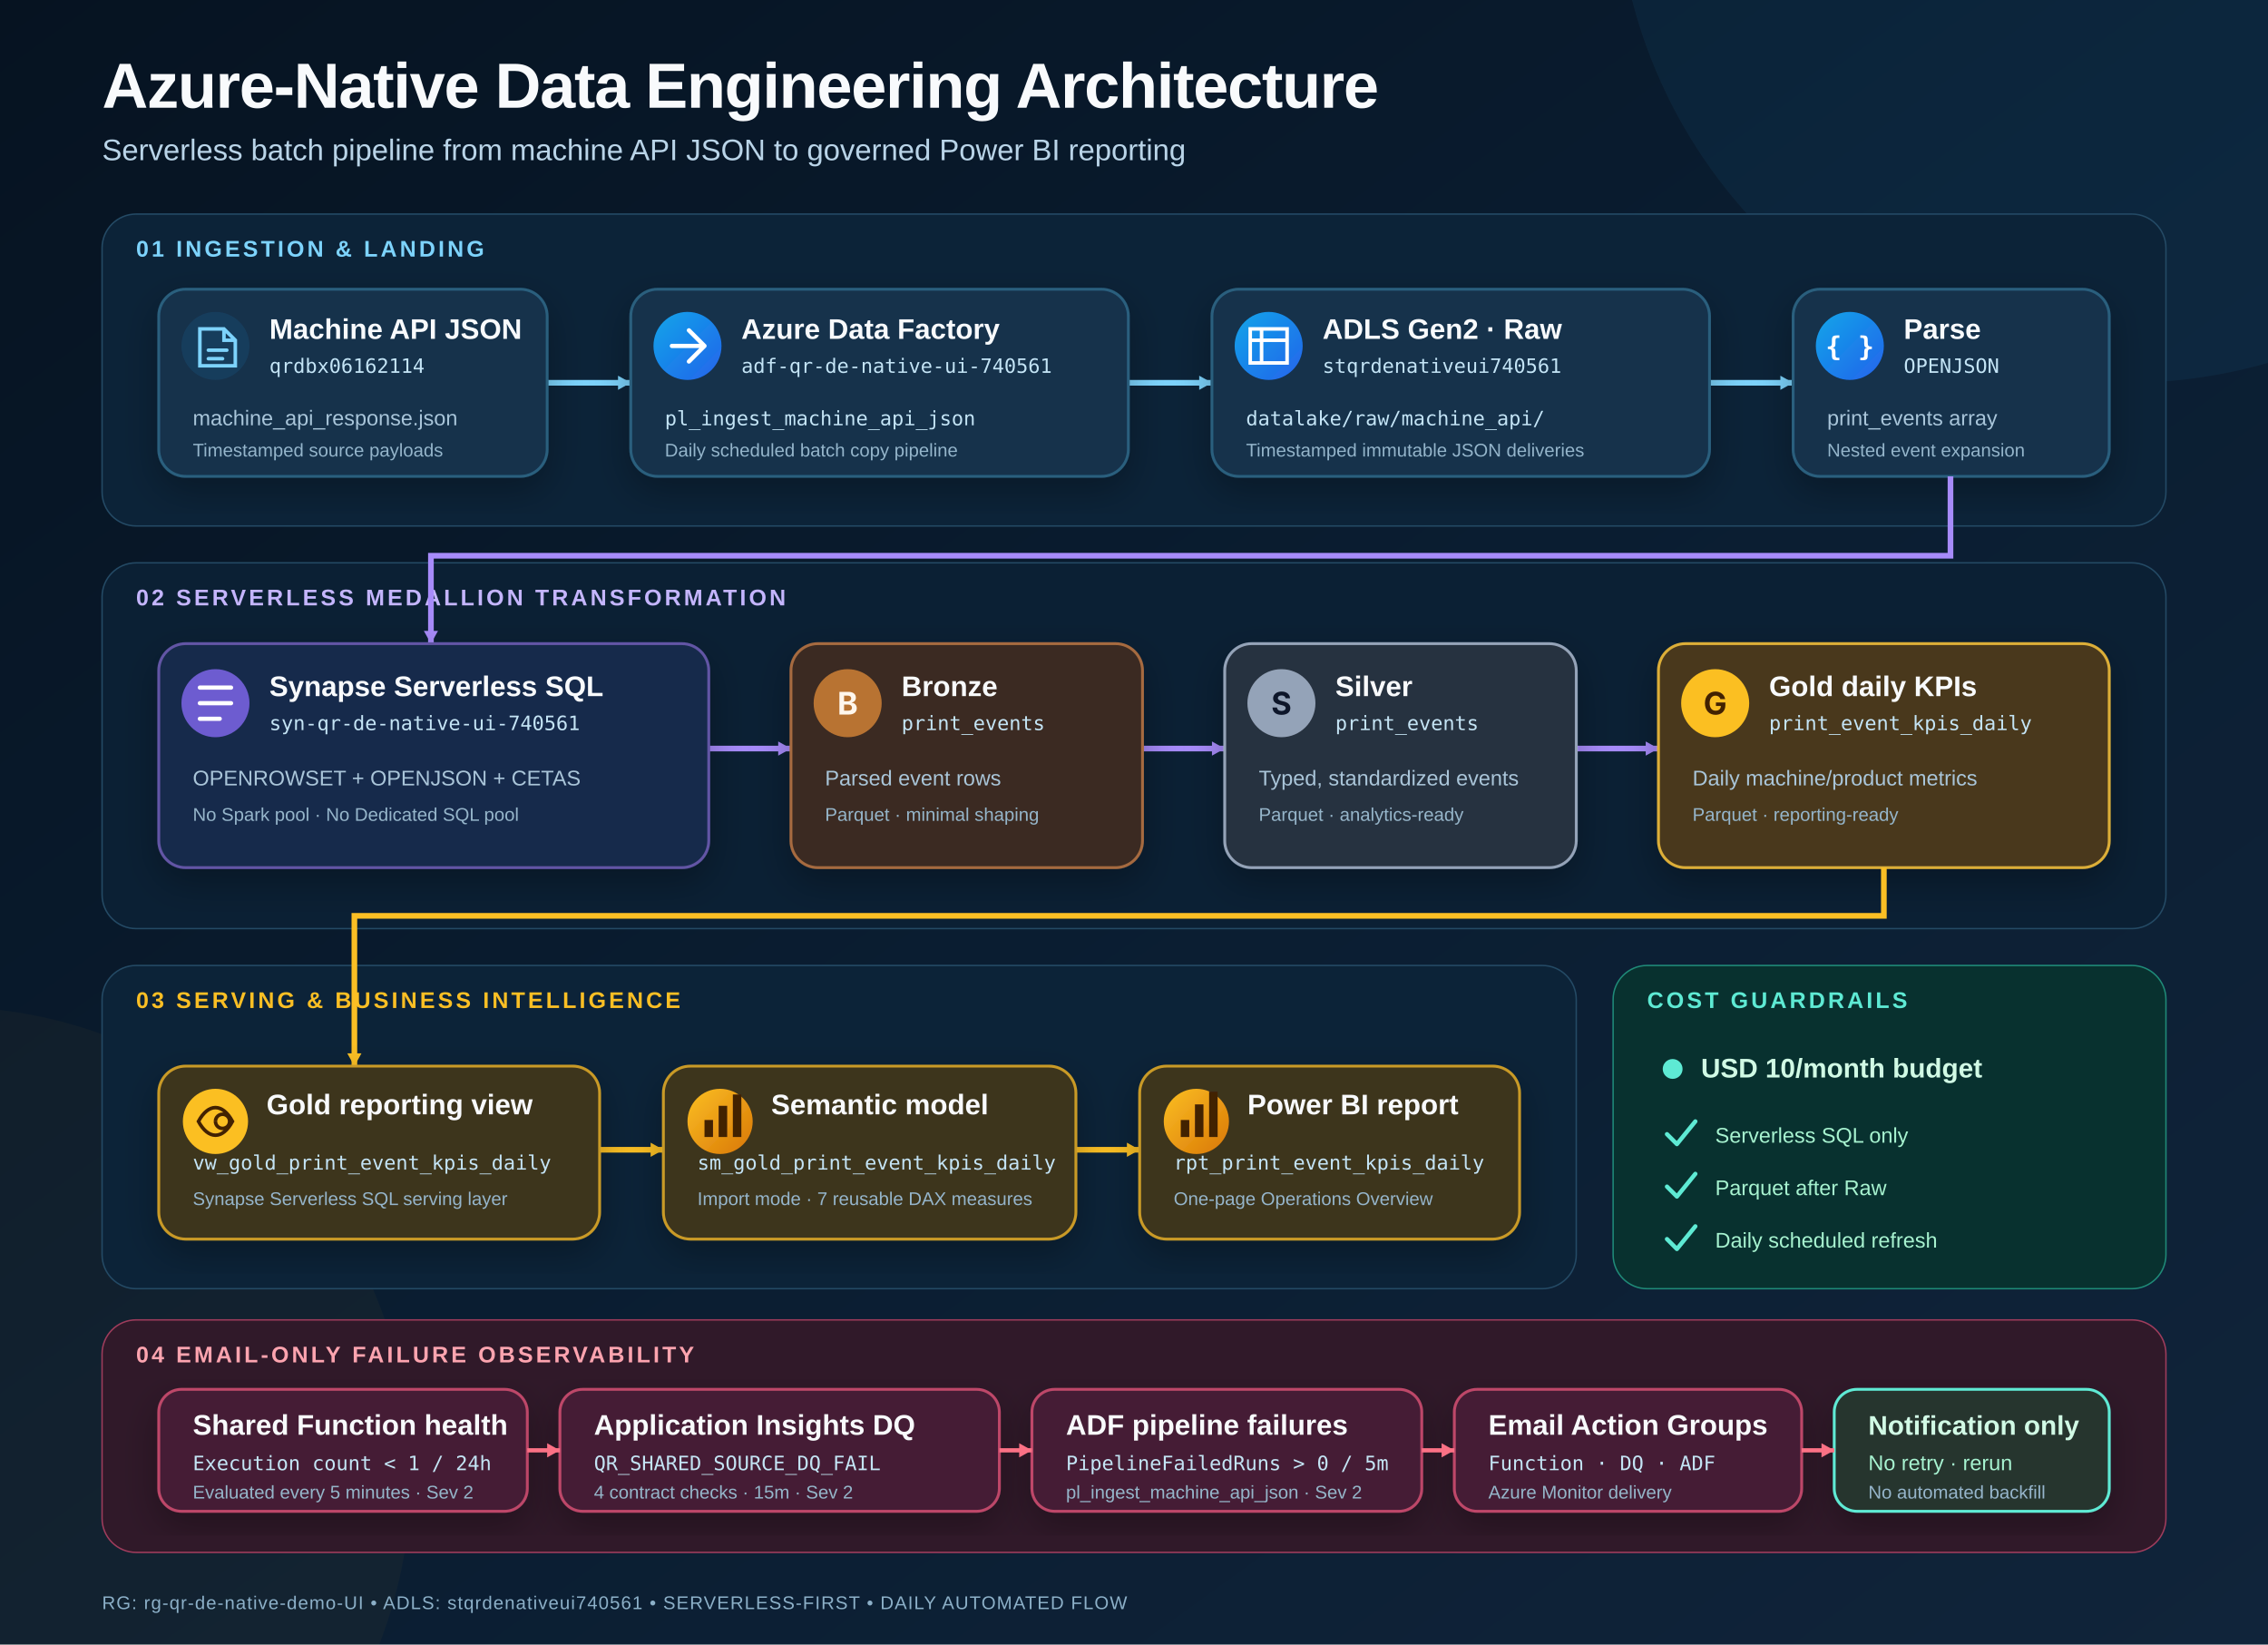
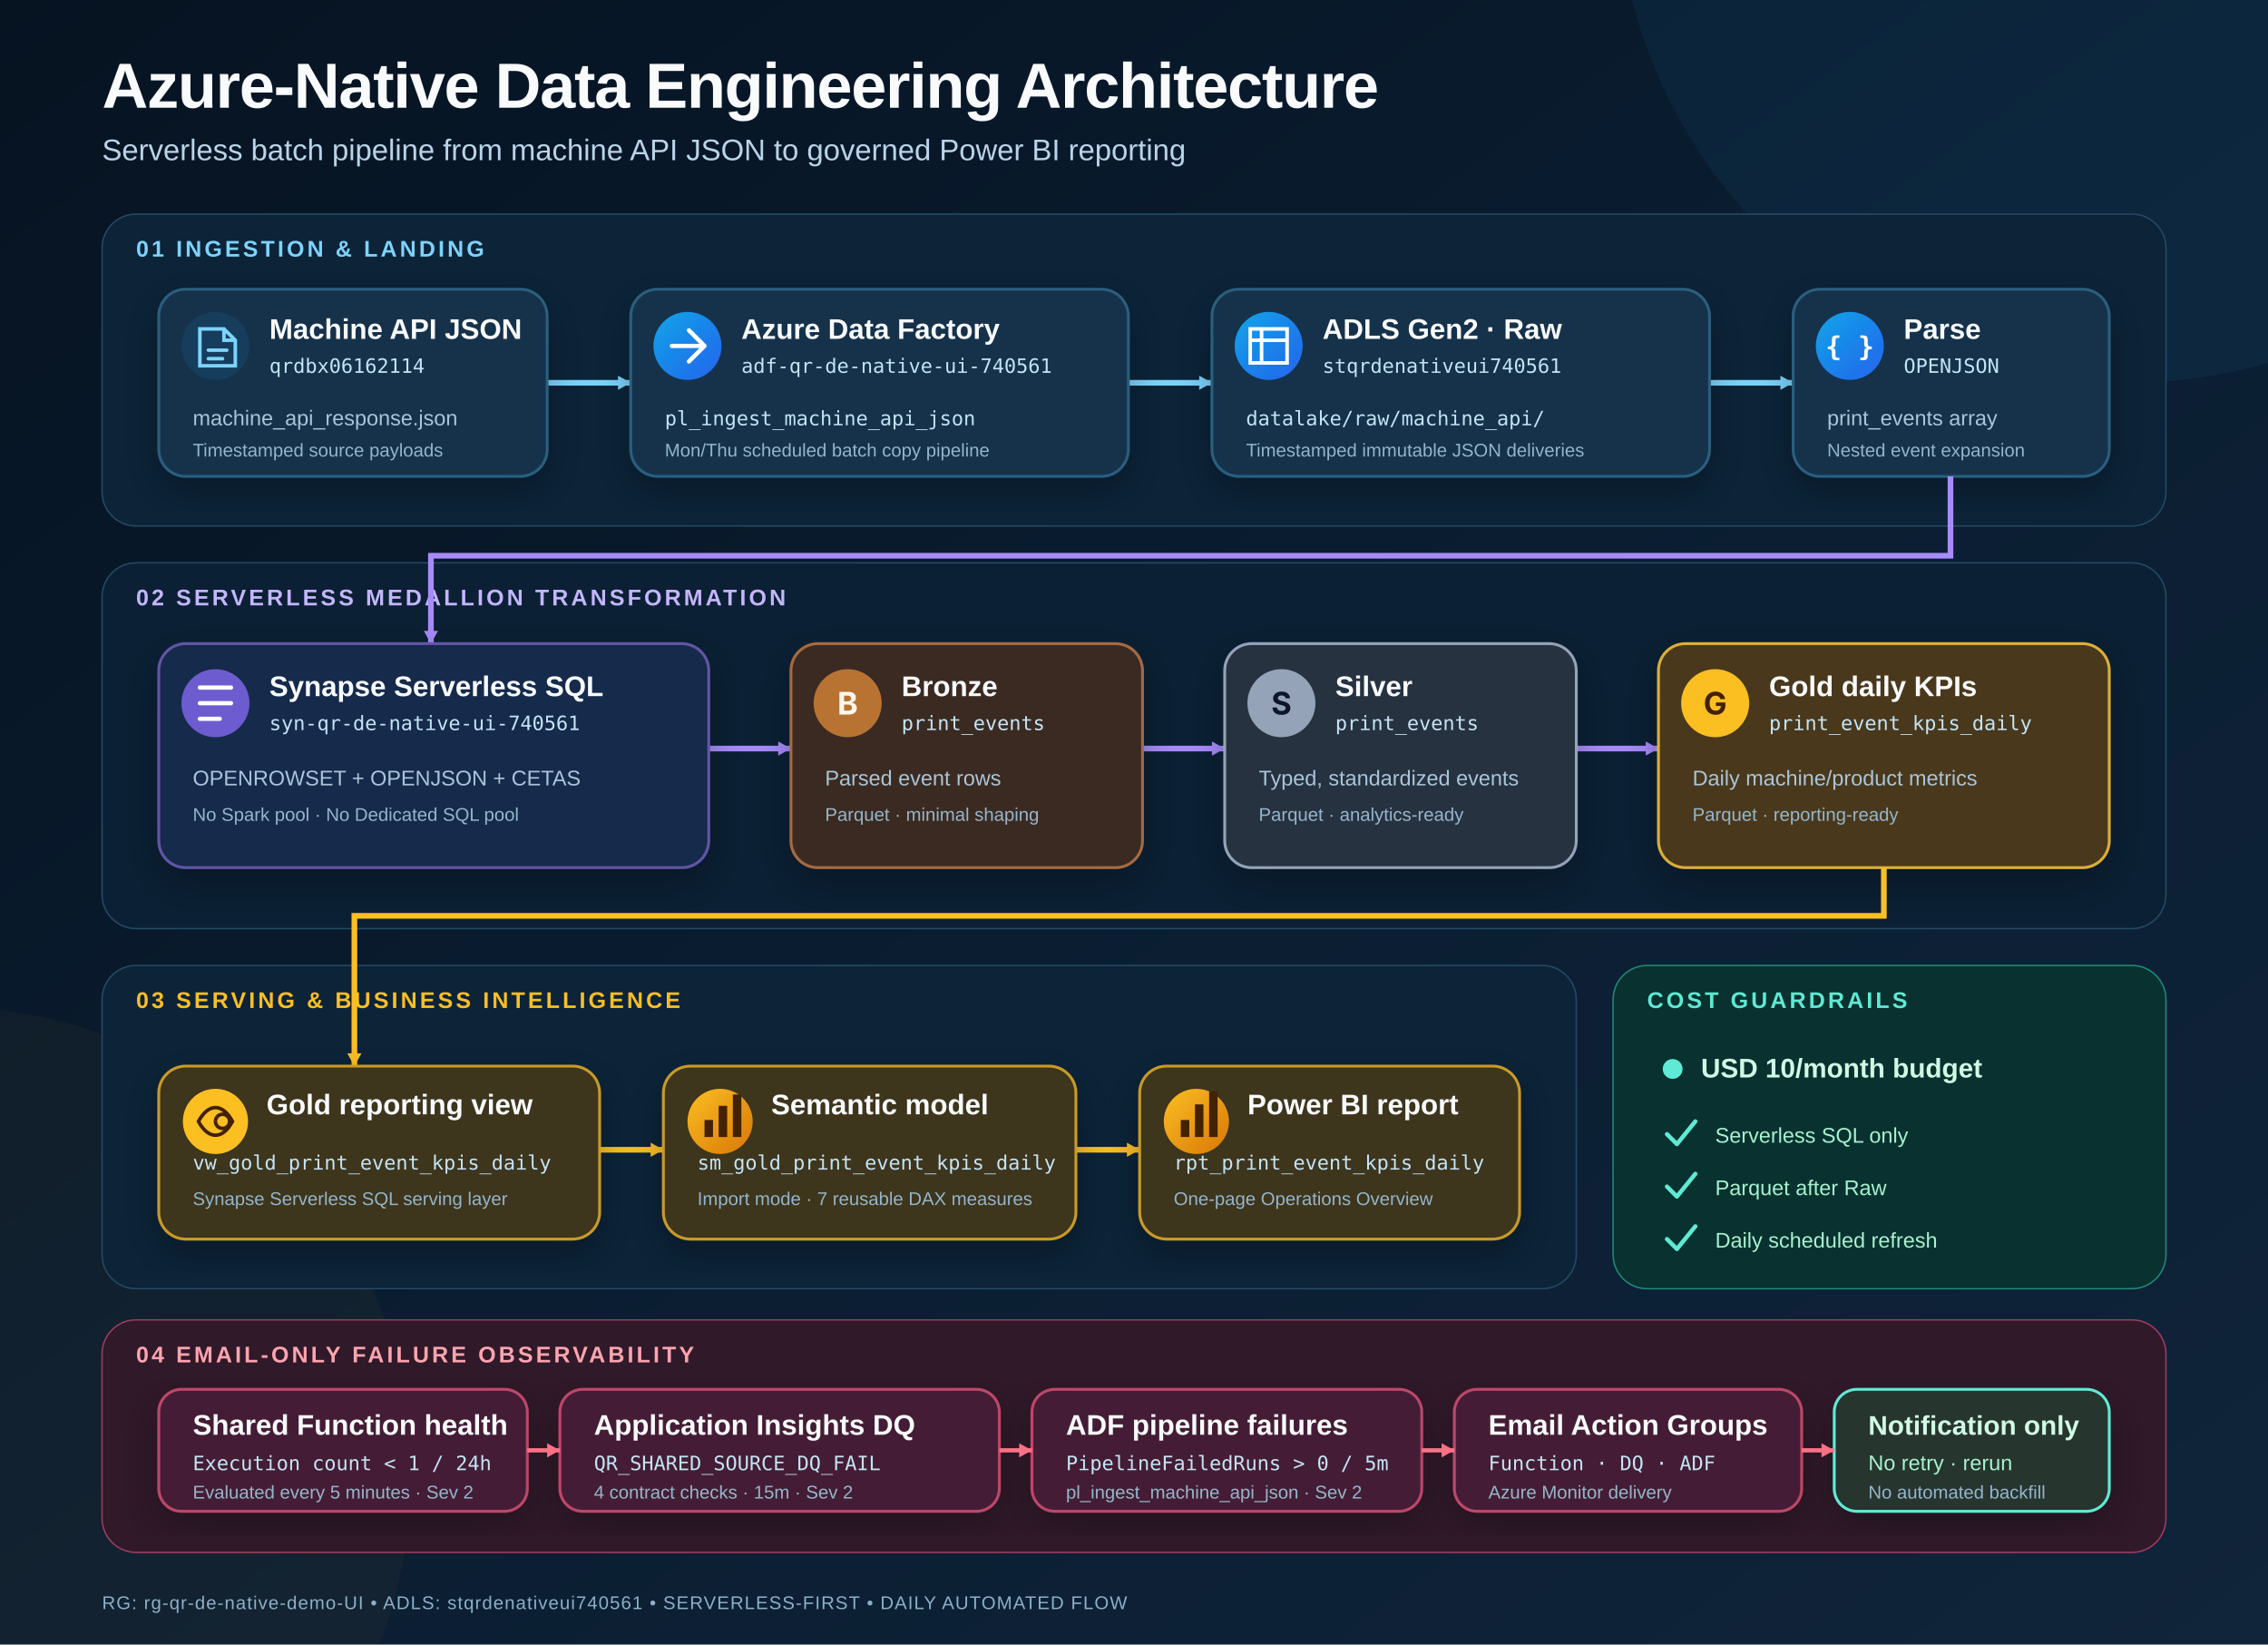
<svg xmlns="http://www.w3.org/2000/svg" width="1600" height="1160" viewBox="0 0 1600 1160" role="img" aria-labelledby="title desc">
  <defs>
    <linearGradient id="background" x1="0" y1="0" x2="1" y2="1">
      <stop offset="0%" stop-color="#061321" />
      <stop offset="50%" stop-color="#0a1d31" />
      <stop offset="100%" stop-color="#10243a" />
    </linearGradient>
    <linearGradient id="azureGradient" x1="0" y1="0" x2="1" y2="1">
      <stop offset="0%" stop-color="#0ea5e9" />
      <stop offset="100%" stop-color="#2563eb" />
    </linearGradient>
    <linearGradient id="powerGradient" x1="0" y1="0" x2="1" y2="1">
      <stop offset="0%" stop-color="#fbbf24" />
      <stop offset="100%" stop-color="#d97706" />
    </linearGradient>
    <filter id="shadow" x="-20%" y="-20%" width="140%" height="140%">
      <feDropShadow dx="0" dy="10" stdDeviation="13" flood-color="#000000" flood-opacity="0.28" />
    </filter>
    <marker id="arrow" viewBox="0 0 12 12" refX="10" refY="6" markerWidth="7" markerHeight="7" orient="auto-start-reverse">
      <path d="M 0 0 L 12 6 L 0 12 z" fill="#7dd3fc" />
    </marker>
    <marker id="arrowPurple" viewBox="0 0 12 12" refX="10" refY="6" markerWidth="7" markerHeight="7" orient="auto-start-reverse">
      <path d="M 0 0 L 12 6 L 0 12 z" fill="#a78bfa" />
    </marker>
    <marker id="arrowGold" viewBox="0 0 12 12" refX="10" refY="6" markerWidth="7" markerHeight="7" orient="auto-start-reverse">
      <path d="M 0 0 L 12 6 L 0 12 z" fill="#fbbf24" />
    </marker>
    <marker id="arrowAlert" viewBox="0 0 12 12" refX="10" refY="6" markerWidth="7" markerHeight="7" orient="auto-start-reverse">
      <path d="M 0 0 L 12 6 L 0 12 z" fill="#fb7185" />
    </marker>
    <style>
      .title { font-family: Arial, Helvetica, sans-serif; font-size: 45px; font-weight: 700; fill: #f8fafc; letter-spacing: -0.8px; }
      .subtitle { font-family: Arial, Helvetica, sans-serif; font-size: 21px; font-weight: 400; fill: #b9d4e8; }
      .band-title { font-family: Arial, Helvetica, sans-serif; font-size: 16px; font-weight: 700; letter-spacing: 2px; }
      .node-title { font-family: Arial, Helvetica, sans-serif; font-size: 20px; font-weight: 700; fill: #f8fafc; }
      .node-name { font-family: Menlo, Consolas, monospace; font-size: 14px; font-weight: 500; fill: #c4e4f5; }
      .node-copy { font-family: Arial, Helvetica, sans-serif; font-size: 15px; font-weight: 400; fill: #a9c5d9; }
      .small { font-family: Arial, Helvetica, sans-serif; font-size: 13px; font-weight: 500; fill: #95b5ca; }
      .guard-title { font-family: Arial, Helvetica, sans-serif; font-size: 19px; font-weight: 700; fill: #d1fae5; }
      .guard-copy { font-family: Arial, Helvetica, sans-serif; font-size: 15px; font-weight: 500; fill: #a7f3d0; }
      .footer { font-family: Arial, Helvetica, sans-serif; font-size: 13px; font-weight: 500; fill: #8cb0c8; letter-spacing: 0.7px; }
    </style>
  </defs>
  <rect width="1600" height="1160" fill="url(#background)" />
  <circle cx="1500" cy="-90" r="360" fill="#38bdf8" opacity="0.06" />
  <circle cx="-40" cy="1040" r="330" fill="#fbbf24" opacity="0.035" />
  <text x="72" y="76" class="title">Azure-Native Data Engineering Architecture</text>
  <text x="72" y="113" class="subtitle">Serverless batch pipeline from machine API JSON to governed Power BI reporting</text>
  <rect x="72" y="151" width="1456" height="220" rx="24" fill="#0c2338" stroke="#244a65" />
  <rect x="72" y="397" width="1456" height="258" rx="24" fill="#0b2034" stroke="#244a65" />
  <rect x="72" y="681" width="1040" height="228" rx="24" fill="#0c2338" stroke="#244a65" />
  <rect x="1138" y="681" width="390" height="228" rx="24" fill="#08312f" stroke="#1f8a78" />
  <rect x="72" y="931" width="1456" height="164" rx="24" fill="#301929" stroke="#9f3c5c" />
  <text x="96" y="181" class="band-title" fill="#7dd3fc">01  INGESTION &amp; LANDING</text>
  <text x="96" y="427" class="band-title" fill="#c4b5fd">02  SERVERLESS MEDALLION TRANSFORMATION</text>
  <text x="96" y="711" class="band-title" fill="#fbbf24">03  SERVING &amp; BUSINESS INTELLIGENCE</text>
  <text x="1162" y="711" class="band-title" fill="#5eead4">COST GUARDRAILS</text>
  <text x="96" y="961" class="band-title" fill="#fda4af">04  EMAIL-ONLY FAILURE OBSERVABILITY</text>
  <path d="M 386 270 H 445 M 796 270 H 855 M 1206 270 H 1265" stroke="#7dd3fc" stroke-width="4" fill="none" />
  <path d="M 445 270 L 436 265 V 275 Z M 855 270 L 846 265 V 275 Z M 1265 270 L 1256 265 V 275 Z" fill="#7dd3fc" />
  <g filter="url(#shadow)">
    <rect x="112" y="204" width="274" height="132" rx="19" fill="#12304b" stroke="#2b5e7d" stroke-width="2" />
    <circle cx="152" cy="244" r="24" fill="#173d5c" />
    <path d="M 141 232 H 158 L 166 240 V 258 H 141 Z M 158 232 V 240 H 166 M 147 247 H 160 M 147 253 H 157" fill="none" stroke="#7dd3fc" stroke-width="2.5" stroke-linecap="round" />
    <text x="190" y="239" class="node-title">Machine API JSON</text>
    <text x="190" y="263" class="node-name">qrdbx06162114</text>
    <text x="136" y="300" class="node-copy">machine_api_response.json</text>
    <text x="136" y="322" class="small">Timestamped source payloads</text>
  </g>
  <g filter="url(#shadow)">
    <rect x="445" y="204" width="351" height="132" rx="19" fill="#12304b" stroke="#2b5e7d" stroke-width="2" />
    <circle cx="485" cy="244" r="24" fill="url(#azureGradient)" />
    <path d="M 474 244 H 496 M 486 233 L 497 244 L 486 255" fill="none" stroke="#ffffff" stroke-width="3" stroke-linecap="round" stroke-linejoin="round" />
    <text x="523" y="239" class="node-title">Azure Data Factory</text>
    <text x="523" y="263" class="node-name">adf-qr-de-native-ui-740561</text>
    <text x="469" y="300" class="node-name">pl_ingest_machine_api_json</text>
-     <text x="469" y="322" class="small">Daily scheduled batch copy pipeline</text>
+     <text x="469" y="322" class="small">Mon/Thu scheduled batch copy pipeline</text>
  </g>
  <g filter="url(#shadow)">
    <rect x="855" y="204" width="351" height="132" rx="19" fill="#12304b" stroke="#2b5e7d" stroke-width="2" />
    <circle cx="895" cy="244" r="24" fill="url(#azureGradient)" />
    <path d="M 882 232 H 908 V 256 H 882 Z M 882 240 H 908 M 890 232 V 256" fill="none" stroke="#ffffff" stroke-width="2.5" />
    <text x="933" y="239" class="node-title">ADLS Gen2 · Raw</text>
    <text x="933" y="263" class="node-name">stqrdenativeui740561</text>
    <text x="879" y="300" class="node-name">datalake/raw/machine_api/</text>
    <text x="879" y="322" class="small">Timestamped immutable JSON deliveries</text>
  </g>
  <g filter="url(#shadow)">
    <rect x="1265" y="204" width="223" height="132" rx="19" fill="#12304b" stroke="#2b5e7d" stroke-width="2" />
    <circle cx="1305" cy="244" r="24" fill="url(#azureGradient)" />
    <text x="1305" y="251" text-anchor="middle" font-family="ui-monospace, monospace" font-size="19" font-weight="700" fill="#ffffff">{ }</text>
    <text x="1343" y="239" class="node-title">Parse</text>
    <text x="1343" y="263" class="node-name">OPENJSON</text>
    <text x="1289" y="300" class="node-copy">print_events array</text>
    <text x="1289" y="322" class="small">Nested event expansion</text>
  </g>
  <path d="M 1376 336 V 392 H 304 V 454" fill="none" stroke="#a78bfa" stroke-width="4" />
  <path d="M 304 454 L 299 445 H 309 Z" fill="#a78bfa" />
  <path d="M 500 528 H 558 M 806 528 H 864 M 1112 528 H 1170" stroke="#a78bfa" stroke-width="4" fill="none" />
  <path d="M 558 528 L 549 523 V 533 Z M 864 528 L 855 523 V 533 Z M 1170 528 L 1161 523 V 533 Z" fill="#a78bfa" />
  <g filter="url(#shadow)">
    <rect x="112" y="454" width="388" height="158" rx="19" fill="#182b4c" stroke="#6255a5" stroke-width="2" />
    <circle cx="152" cy="496" r="24" fill="#6d5bd0" />
    <path d="M 141 485 H 163 M 141 496 H 163 M 141 507 H 155" fill="none" stroke="#ffffff" stroke-width="3" stroke-linecap="round" />
    <text x="190" y="491" class="node-title">Synapse Serverless SQL</text>
    <text x="190" y="515" class="node-name">syn-qr-de-native-ui-740561</text>
    <text x="136" y="554" class="node-copy">OPENROWSET + OPENJSON + CETAS</text>
    <text x="136" y="579" class="small">No Spark pool · No Dedicated SQL pool</text>
  </g>
  <g filter="url(#shadow)">
    <rect x="558" y="454" width="248" height="158" rx="19" fill="#3b2a20" stroke="#a66b3f" stroke-width="2" />
    <circle cx="598" cy="496" r="24" fill="#b87333" />
    <text x="598" y="504" text-anchor="middle" font-family="-apple-system, Segoe UI, sans-serif" font-size="22" font-weight="700" fill="#fff7ed">B</text>
    <text x="636" y="491" class="node-title">Bronze</text>
    <text x="636" y="515" class="node-name">print_events</text>
    <text x="582" y="554" class="node-copy">Parsed event rows</text>
    <text x="582" y="579" class="small">Parquet · minimal shaping</text>
  </g>
  <g filter="url(#shadow)">
    <rect x="864" y="454" width="248" height="158" rx="19" fill="#28323f" stroke="#94a3b8" stroke-width="2" />
    <circle cx="904" cy="496" r="24" fill="#94a3b8" />
    <text x="904" y="504" text-anchor="middle" font-family="-apple-system, Segoe UI, sans-serif" font-size="22" font-weight="700" fill="#0f172a">S</text>
    <text x="942" y="491" class="node-title">Silver</text>
    <text x="942" y="515" class="node-name">print_events</text>
    <text x="888" y="554" class="node-copy">Typed, standardized events</text>
    <text x="888" y="579" class="small">Parquet · analytics-ready</text>
  </g>
  <g filter="url(#shadow)">
    <rect x="1170" y="454" width="318" height="158" rx="19" fill="#49391d" stroke="#dcae38" stroke-width="2" />
    <circle cx="1210" cy="496" r="24" fill="#fbbf24" />
    <text x="1210" y="504" text-anchor="middle" font-family="-apple-system, Segoe UI, sans-serif" font-size="22" font-weight="700" fill="#422006">G</text>
    <text x="1248" y="491" class="node-title">Gold daily KPIs</text>
    <text x="1248" y="515" class="node-name">print_event_kpis_daily</text>
    <text x="1194" y="554" class="node-copy">Daily machine/product metrics</text>
    <text x="1194" y="579" class="small">Parquet · reporting-ready</text>
  </g>
  <path d="M 1329 612 V 646 H 250 V 752" fill="none" stroke="#fbbf24" stroke-width="4" />
  <path d="M 250 752 L 245 743 H 255 Z" fill="#fbbf24" />
  <path d="M 423 811 H 468 M 759 811 H 804" stroke="#fbbf24" stroke-width="4" fill="none" />
  <path d="M 468 811 L 459 806 V 816 Z M 804 811 L 795 806 V 816 Z" fill="#fbbf24" />
  <g filter="url(#shadow)">
    <rect x="112" y="752" width="311" height="122" rx="19" fill="#3d341d" stroke="#c99a28" stroke-width="2" />
    <circle cx="152" cy="791" r="23" fill="#fbbf24" />
    <path d="M 140 791 C 147 778 157 778 164 791 C 157 804 147 804 140 791 Z M 152 791 A 5 5 0 1 0 152 790.9" fill="none" stroke="#422006" stroke-width="2.5" />
    <text x="188" y="786" class="node-title">Gold reporting view</text>
    <text x="136" y="825" class="node-name">vw_gold_print_event_kpis_daily</text>
    <text x="136" y="850" class="small">Synapse Serverless SQL serving layer</text>
  </g>
  <g filter="url(#shadow)">
    <rect x="468" y="752" width="291" height="122" rx="19" fill="#3d341d" stroke="#c99a28" stroke-width="2" />
    <circle cx="508" cy="791" r="23" fill="url(#powerGradient)" />
    <path d="M 497 802 V 790 H 503 V 802 Z M 507 802 V 780 H 513 V 802 Z M 517 802 V 772 H 523 V 802 Z" fill="#422006" />
    <text x="544" y="786" class="node-title">Semantic model</text>
    <text x="492" y="825" class="node-name">sm_gold_print_event_kpis_daily</text>
    <text x="492" y="850" class="small">Import mode · 7 reusable DAX measures</text>
  </g>
  <g filter="url(#shadow)">
    <rect x="804" y="752" width="268" height="122" rx="19" fill="#3d341d" stroke="#c99a28" stroke-width="2" />
    <circle cx="844" cy="791" r="23" fill="url(#powerGradient)" />
    <path d="M 833 802 V 790 H 839 V 802 Z M 843 802 V 779 H 849 V 802 Z M 853 802 V 770 H 859 V 802 Z" fill="#422006" />
    <text x="880" y="786" class="node-title">Power BI report</text>
    <text x="828" y="825" class="node-name">rpt_print_event_kpis_daily</text>
    <text x="828" y="850" class="small">One-page Operations Overview</text>
  </g>
  <g>
    <circle cx="1180" cy="754" r="7" fill="#5eead4" />
    <text x="1200" y="760" class="guard-title">USD 10/month budget</text>
    <path d="M 1176 800 L 1183 807 L 1196 791" fill="none" stroke="#5eead4" stroke-width="3" stroke-linecap="round" stroke-linejoin="round" />
    <text x="1210" y="806" class="guard-copy">Serverless SQL only</text>
    <path d="M 1176 837 L 1183 844 L 1196 828" fill="none" stroke="#5eead4" stroke-width="3" stroke-linecap="round" stroke-linejoin="round" />
    <text x="1210" y="843" class="guard-copy">Parquet after Raw</text>
    <path d="M 1176 874 L 1183 881 L 1196 865" fill="none" stroke="#5eead4" stroke-width="3" stroke-linecap="round" stroke-linejoin="round" />
    <text x="1210" y="880" class="guard-copy">Daily scheduled refresh</text>
  </g>
  <g filter="url(#shadow)">
    <rect x="112" y="980" width="260" height="86" rx="16" fill="#441f35" stroke="#be4769" stroke-width="2" />
    <text x="136" y="1012" class="node-title">Shared Function health</text>
    <text x="136" y="1037" class="node-name">Execution count &lt; 1 / 24h</text>
    <text x="136" y="1057" class="small">Evaluated every 5 minutes · Sev 2</text>
  </g>
  <g filter="url(#shadow)">
    <rect x="395" y="980" width="310" height="86" rx="16" fill="#441f35" stroke="#be4769" stroke-width="2" />
    <text x="419" y="1012" class="node-title">Application Insights DQ</text>
    <text x="419" y="1037" class="node-name">QR_SHARED_SOURCE_DQ_FAIL</text>
    <text x="419" y="1057" class="small">4 contract checks · 15m · Sev 2</text>
  </g>
  <g filter="url(#shadow)">
    <rect x="728" y="980" width="275" height="86" rx="16" fill="#441f35" stroke="#be4769" stroke-width="2" />
    <text x="752" y="1012" class="node-title">ADF pipeline failures</text>
    <text x="752" y="1037" class="node-name">PipelineFailedRuns &gt; 0 / 5m</text>
    <text x="752" y="1057" class="small">pl_ingest_machine_api_json · Sev 2</text>
  </g>
  <g filter="url(#shadow)">
    <rect x="1026" y="980" width="245" height="86" rx="16" fill="#441f35" stroke="#be4769" stroke-width="2" />
    <text x="1050" y="1012" class="node-title">Email Action Groups</text>
    <text x="1050" y="1037" class="node-name">Function · DQ · ADF</text>
    <text x="1050" y="1057" class="small">Azure Monitor delivery</text>
  </g>
  <g filter="url(#shadow)">
    <rect x="1294" y="980" width="194" height="86" rx="16" fill="#26342f" stroke="#5eead4" stroke-width="2" />
    <text x="1318" y="1012" class="guard-title">Notification only</text>
    <text x="1318" y="1037" class="guard-copy">No retry · rerun</text>
    <text x="1318" y="1057" class="small">No automated backfill</text>
  </g>
  <path d="M 372 1023 H 395 M 705 1023 H 728 M 1003 1023 H 1026 M 1271 1023 H 1294" stroke="#fb7185" stroke-width="3" fill="none" />
  <path d="M 395 1023 L 386 1018 V 1028 Z M 728 1023 L 719 1018 V 1028 Z M 1026 1023 L 1017 1018 V 1028 Z M 1294 1023 L 1285 1018 V 1028 Z" fill="#fb7185" />
  <text x="72" y="1135" class="footer">RG: rg-qr-de-native-demo-UI  •  ADLS: stqrdenativeui740561  •  SERVERLESS-FIRST  •  DAILY AUTOMATED FLOW</text>
</svg>
